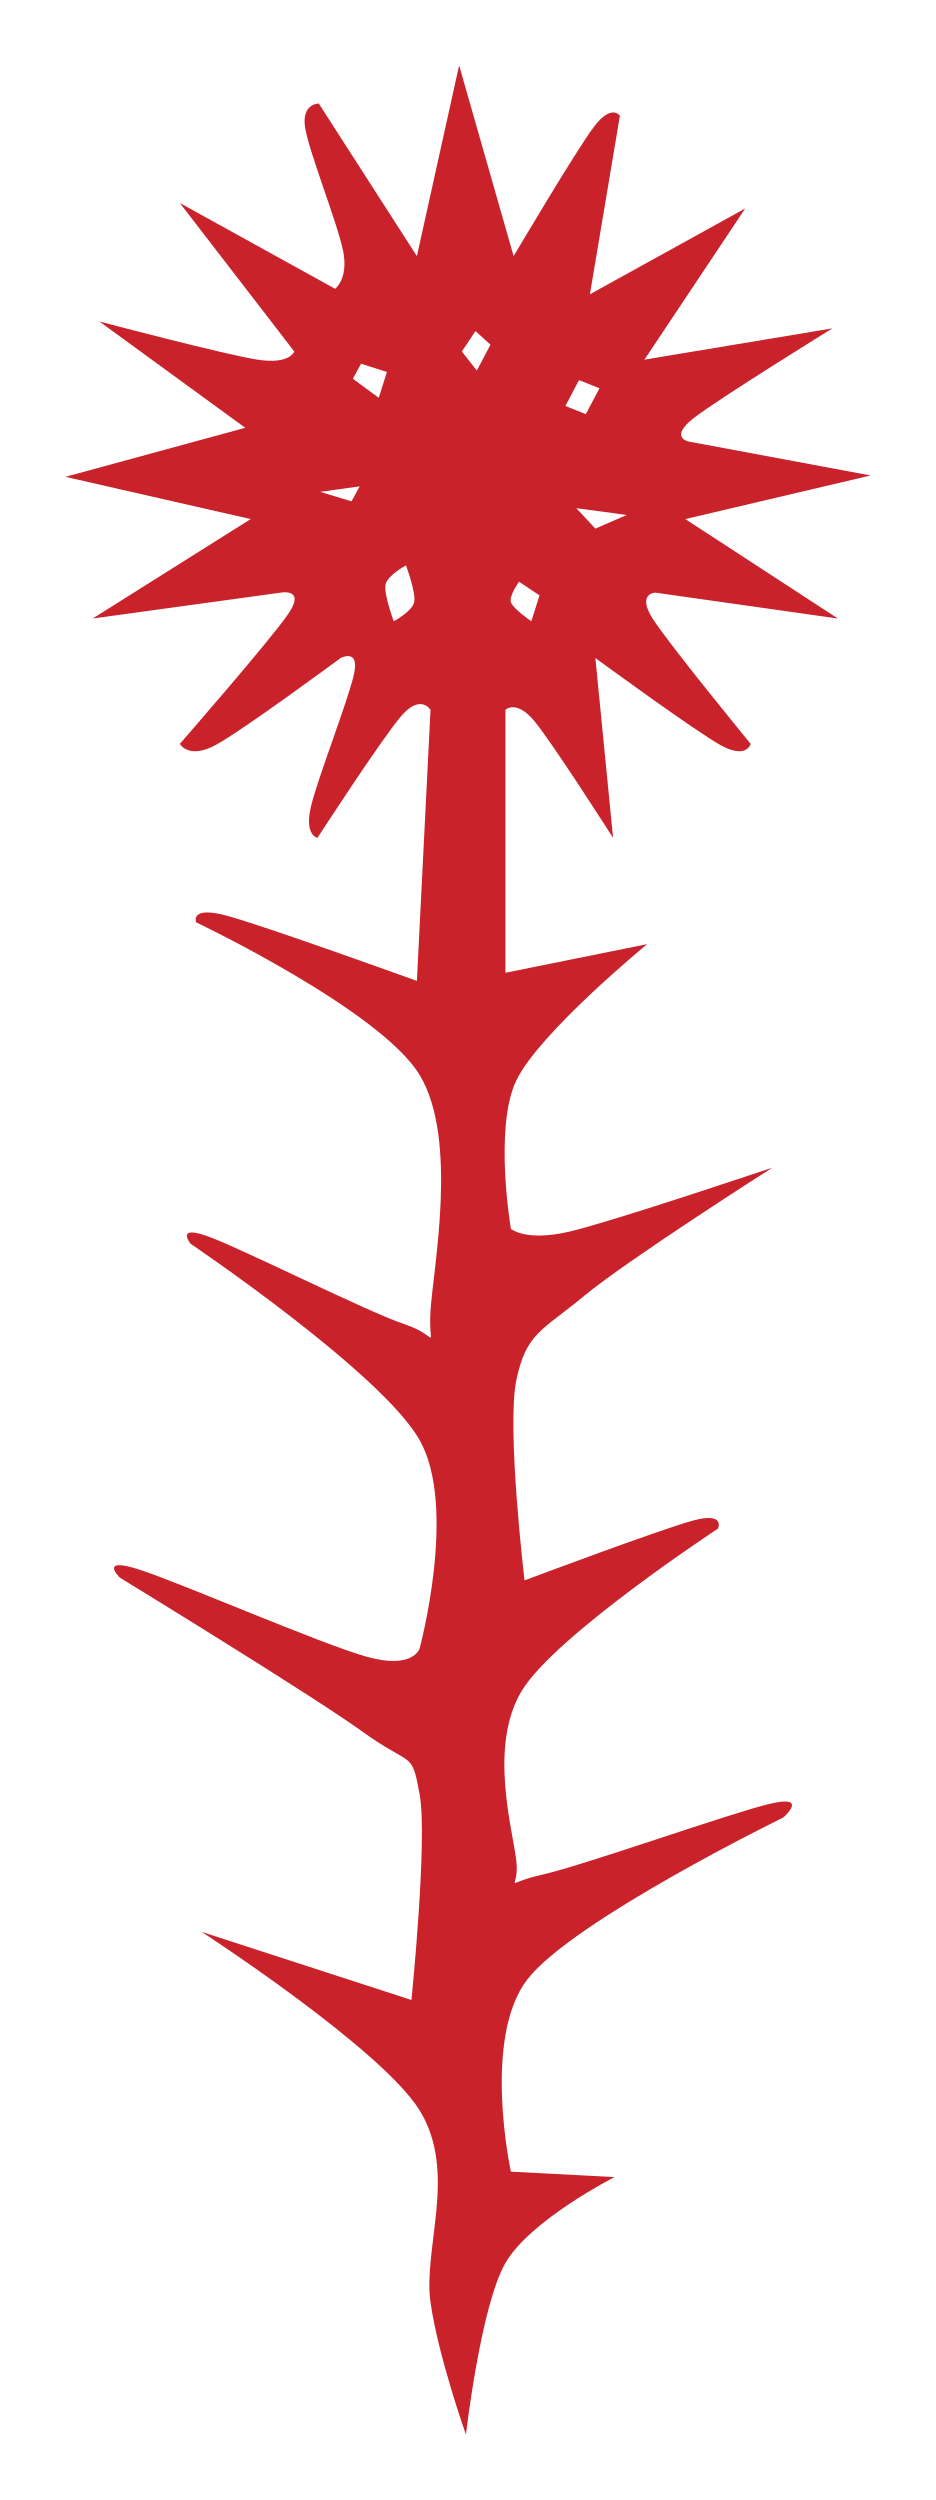
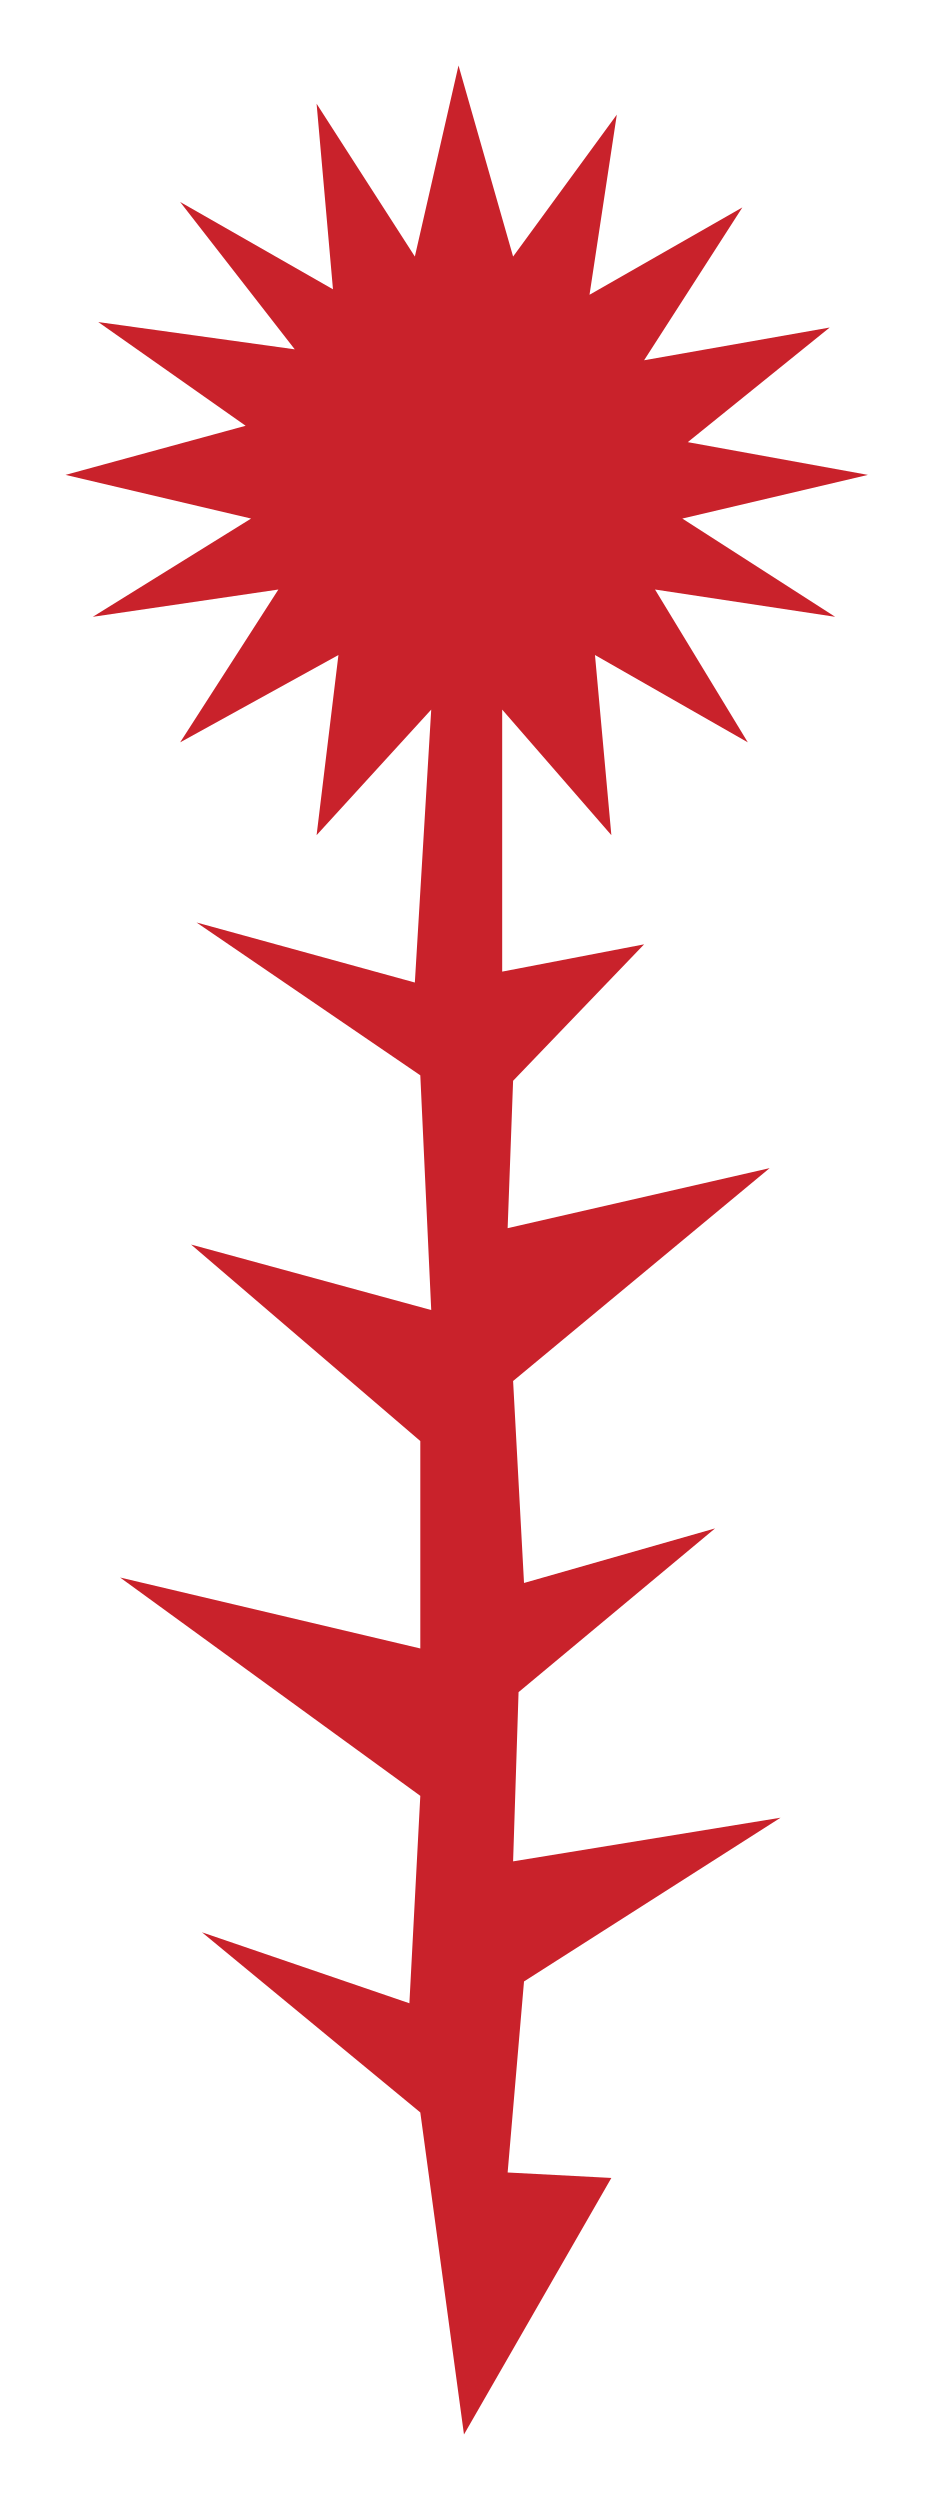
- <svg xmlns="http://www.w3.org/2000/svg" width="171.75" height="458.75" viewBox="151 254 171.75 458.75" preserveAspectRatio="xMidYMid meet">
-   <path fill="#c9222b" fill-rule="evenodd" d="M 235.25 266.00 L 227.50 301.00 L 209.50 273.00 C 209.50 273.00 206.25 272.96 207.00 277.50 C 207.75 282.04 213.08 295.33 214.00 300.25 C 214.92 305.17 212.50 307.00 212.50 307.00 L 184.00 291.25 L 205.00 318.50 C 205.00 318.50 204.21 320.92 198.25 320.00 C 192.29 319.08 169.25 313.00 169.25 313.00 L 196.00 332.50 L 163.00 341.50 L 197.00 349.25 L 168.00 367.50 L 202.50 362.75 C 202.50 362.75 207.08 361.88 204.00 366.50 C 200.92 371.12 184.00 390.50 184.00 390.50 C 184.00 390.50 185.58 393.38 190.50 390.75 C 195.42 388.12 213.50 374.75 213.50 374.75 C 213.50 374.75 216.92 372.92 216.00 377.50 C 215.08 382.08 209.12 397.21 208.00 402.25 C 206.88 407.29 209.25 407.75 209.25 407.75 C 209.25 407.75 221.29 389.17 224.75 385.25 C 228.21 381.33 230.00 384.25 230.00 384.25 L 227.50 434.00 C 227.50 434.00 199.25 423.79 192.50 422.00 C 185.75 420.21 187.00 423.25 187.00 423.25 C 187.00 423.25 220.83 439.38 228.00 451.25 C 235.17 463.12 230.46 486.88 230.00 494.50 C 229.54 502.12 232.00 499.25 225.25 497.00 C 218.50 494.75 196.04 483.46 189.50 481.00 C 182.96 478.54 186.00 482.25 186.00 482.25 C 186.00 482.25 221.00 505.88 228.00 518.25 C 235.00 530.62 228.00 556.50 228.00 556.50 C 228.00 556.50 226.83 560.42 218.25 558.00 C 209.67 555.58 184.04 544.42 176.50 542.00 C 168.96 539.58 173.00 543.50 173.00 543.50 C 173.00 543.50 208.33 565.12 217.50 571.75 C 226.67 578.38 226.50 575.04 228.00 583.25 C 229.50 591.46 226.50 621.00 226.50 621.00 L 188.00 608.50 C 188.00 608.50 221.00 629.92 228.00 641.25 C 235.00 652.58 228.58 666.58 230.00 676.50 C 231.42 686.42 236.50 700.75 236.50 700.75 C 236.50 700.75 239.21 677.12 243.75 669.25 C 248.29 661.38 263.75 653.50 263.75 653.50 L 244.75 652.50 C 244.75 652.50 239.42 628.08 247.75 617.25 C 256.08 606.42 294.75 587.50 294.75 587.50 C 294.75 587.50 299.62 583.25 292.25 585.00 C 284.88 586.75 258.25 596.25 250.50 598.00 C 242.75 599.75 246.38 601.12 245.75 595.50 C 245.12 589.88 240.58 574.42 246.75 564.25 C 252.92 554.08 282.75 534.50 282.75 534.50 C 282.75 534.50 284.17 531.42 278.25 533.00 C 272.33 534.58 247.25 544.00 247.25 544.00 C 247.25 544.00 243.92 515.96 245.75 507.25 C 247.58 498.54 250.42 498.25 258.25 491.75 C 266.08 485.25 292.75 468.25 292.75 468.25 C 292.75 468.25 263.50 478.12 255.50 480.00 C 247.50 481.88 244.75 479.50 244.75 479.50 C 244.75 479.50 241.58 460.96 245.75 452.25 C 249.92 443.54 269.75 427.25 269.75 427.25 L 243.75 432.50 L 243.75 384.25 C 243.75 384.25 245.71 382.33 249.00 386.25 C 252.29 390.17 263.50 407.75 263.50 407.75 L 260.25 374.75 C 260.25 374.75 278.50 388.12 283.25 390.75 C 288.00 393.38 288.75 390.50 288.75 390.50 C 288.75 390.50 273.67 372.12 270.75 367.50 C 267.83 362.88 271.25 362.75 271.25 362.75 L 304.75 367.50 L 276.75 349.25 L 310.75 341.25 L 277.25 335.00 C 277.25 335.00 273.83 334.21 278.25 330.75 C 282.67 327.29 303.75 314.25 303.75 314.25 L 269.25 320.00 L 287.75 292.25 L 259.25 308.00 L 264.75 275.25 C 264.75 275.25 263.25 272.96 260.00 277.25 C 256.75 281.54 245.25 301.00 245.25 301.00 L 235.25 266.00 Z M 246.25 360.75 L 250.00 363.25 L 248.50 368.00 C 248.50 368.00 245.12 365.71 244.75 364.50 C 244.38 363.29 246.25 360.75 246.25 360.75 Z M 225.50 357.75 C 225.50 357.75 227.38 362.79 227.00 364.50 C 226.62 366.21 223.25 368.00 223.25 368.00 C 223.25 368.00 221.38 362.96 221.75 361.25 C 222.12 359.54 225.50 357.75 225.50 357.75 Z M 256.75 347.25 L 266.00 348.50 L 260.25 351.00 L 256.75 347.25 Z M 209.75 344.25 L 217.00 343.25 L 215.50 346.00 L 209.75 344.25 Z M 257.25 323.75 L 261.00 325.25 L 258.50 330.00 L 254.75 328.50 L 257.25 323.75 Z M 217.25 320.75 L 222.00 322.25 L 220.50 327.00 L 215.75 323.50 L 217.25 320.75 Z M 238.25 314.75 L 241.00 317.25 L 238.50 322.00 L 235.75 318.50 L 238.25 314.75 Z" />
+ <svg xmlns="http://www.w3.org/2000/svg" width="171" height="458" viewBox="151 254 171 458" preserveAspectRatio="xMidYMid meet">
+   <path fill="#c9222b" d="M 235.00 266.00 L 227.00 301.00 L 209.00 273.00 L 212.00 307.00 L 184.00 291.00 L 205.00 318.00 L 169.00 313.00 L 196.00 332.00 L 163.00 341.00 L 197.00 349.00 L 168.00 367.00 L 202.00 362.00 L 184.00 390.00 L 213.00 374.00 L 209.00 407.00 L 230.00 384.00 L 227.00 434.00 L 187.00 423.00 L 228.00 451.00 L 230.00 494.00 L 186.00 482.00 L 228.00 518.00 L 228.00 556.00 L 173.00 543.00 L 228.00 583.00 L 226.00 621.00 L 188.00 608.00 L 228.00 641.00 L 236.00 700.00 L 263.00 653.00 L 244.00 652.00 L 247.00 617.00 L 294.00 587.00 L 245.00 595.00 L 246.00 564.00 L 282.00 534.00 L 247.00 544.00 L 245.00 507.00 L 292.00 468.00 L 244.00 479.00 L 245.00 452.00 L 269.00 427.00 L 243.00 432.00 L 243.00 384.00 L 263.00 407.00 L 260.00 374.00 L 288.00 390.00 L 271.00 362.00 L 304.00 367.00 L 276.00 349.00 L 310.00 341.00 L 277.00 335.00 L 303.00 314.00 L 269.00 320.00 L 287.00 292.00 L 259.00 308.00 L 264.00 275.00 L 245.00 301.00 Z" />
</svg>
